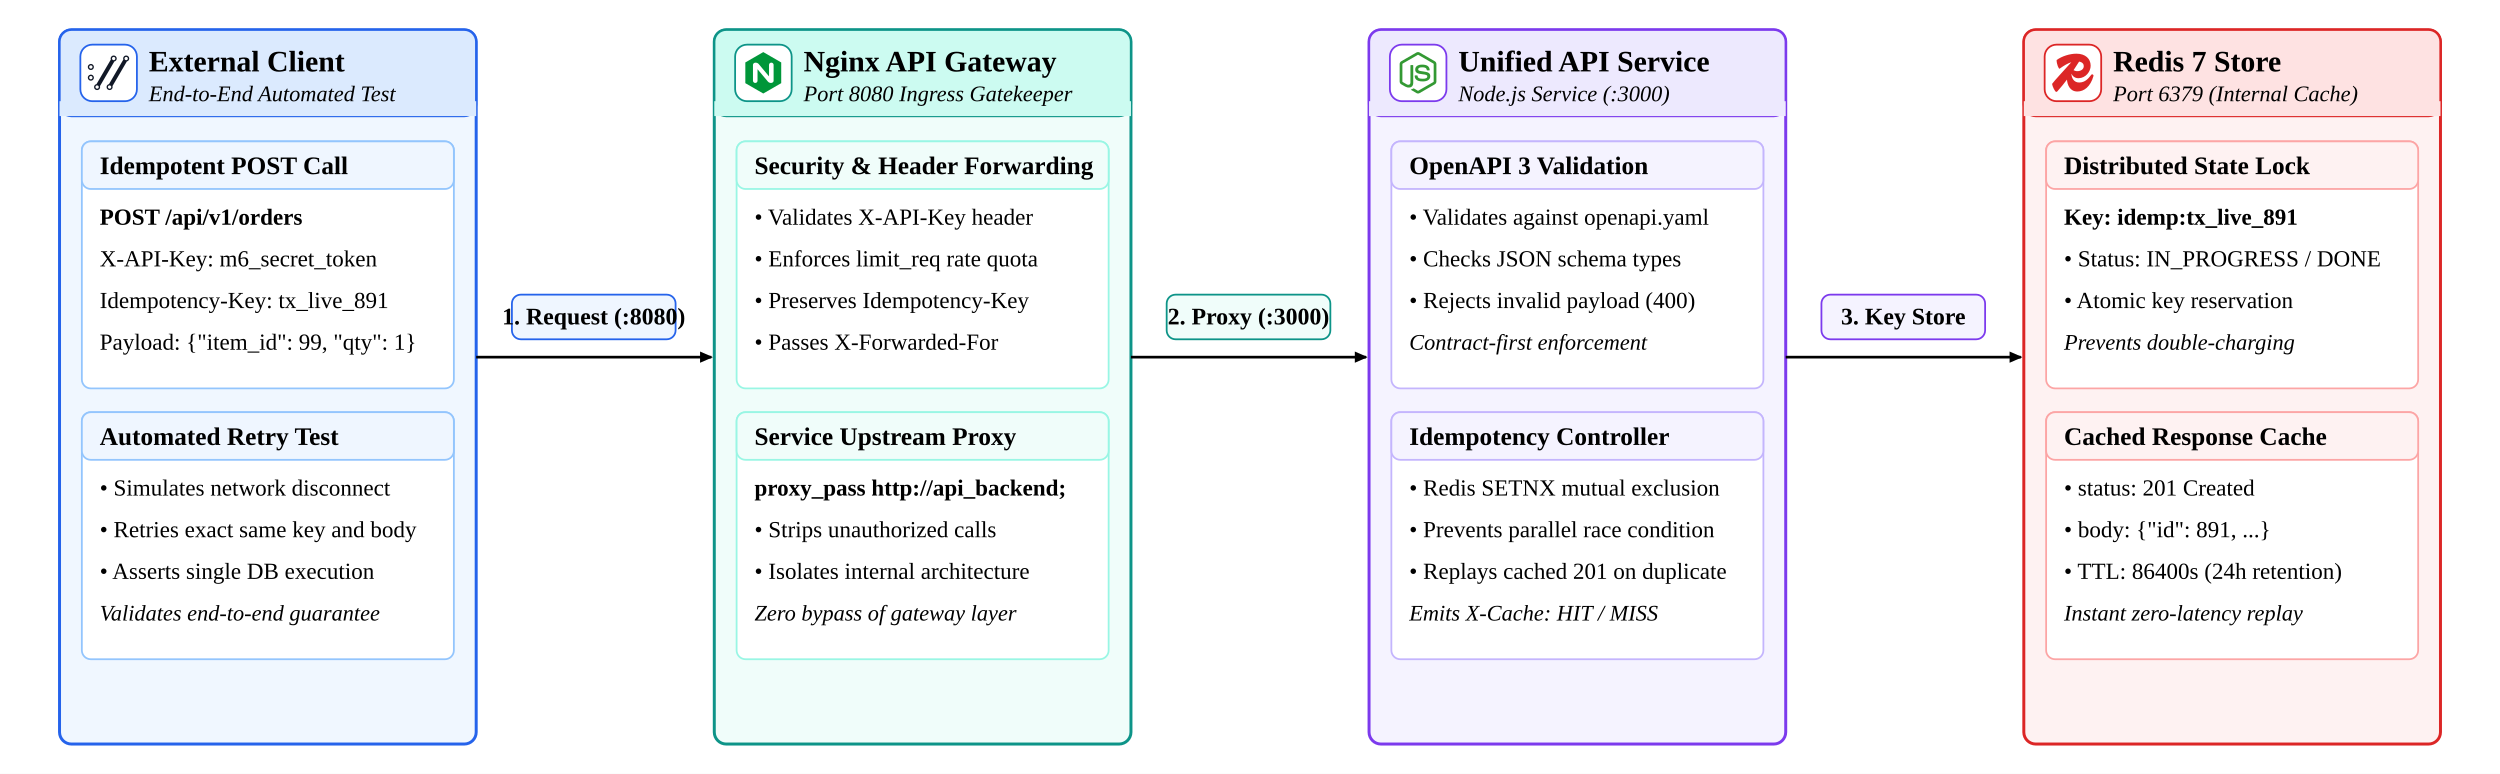
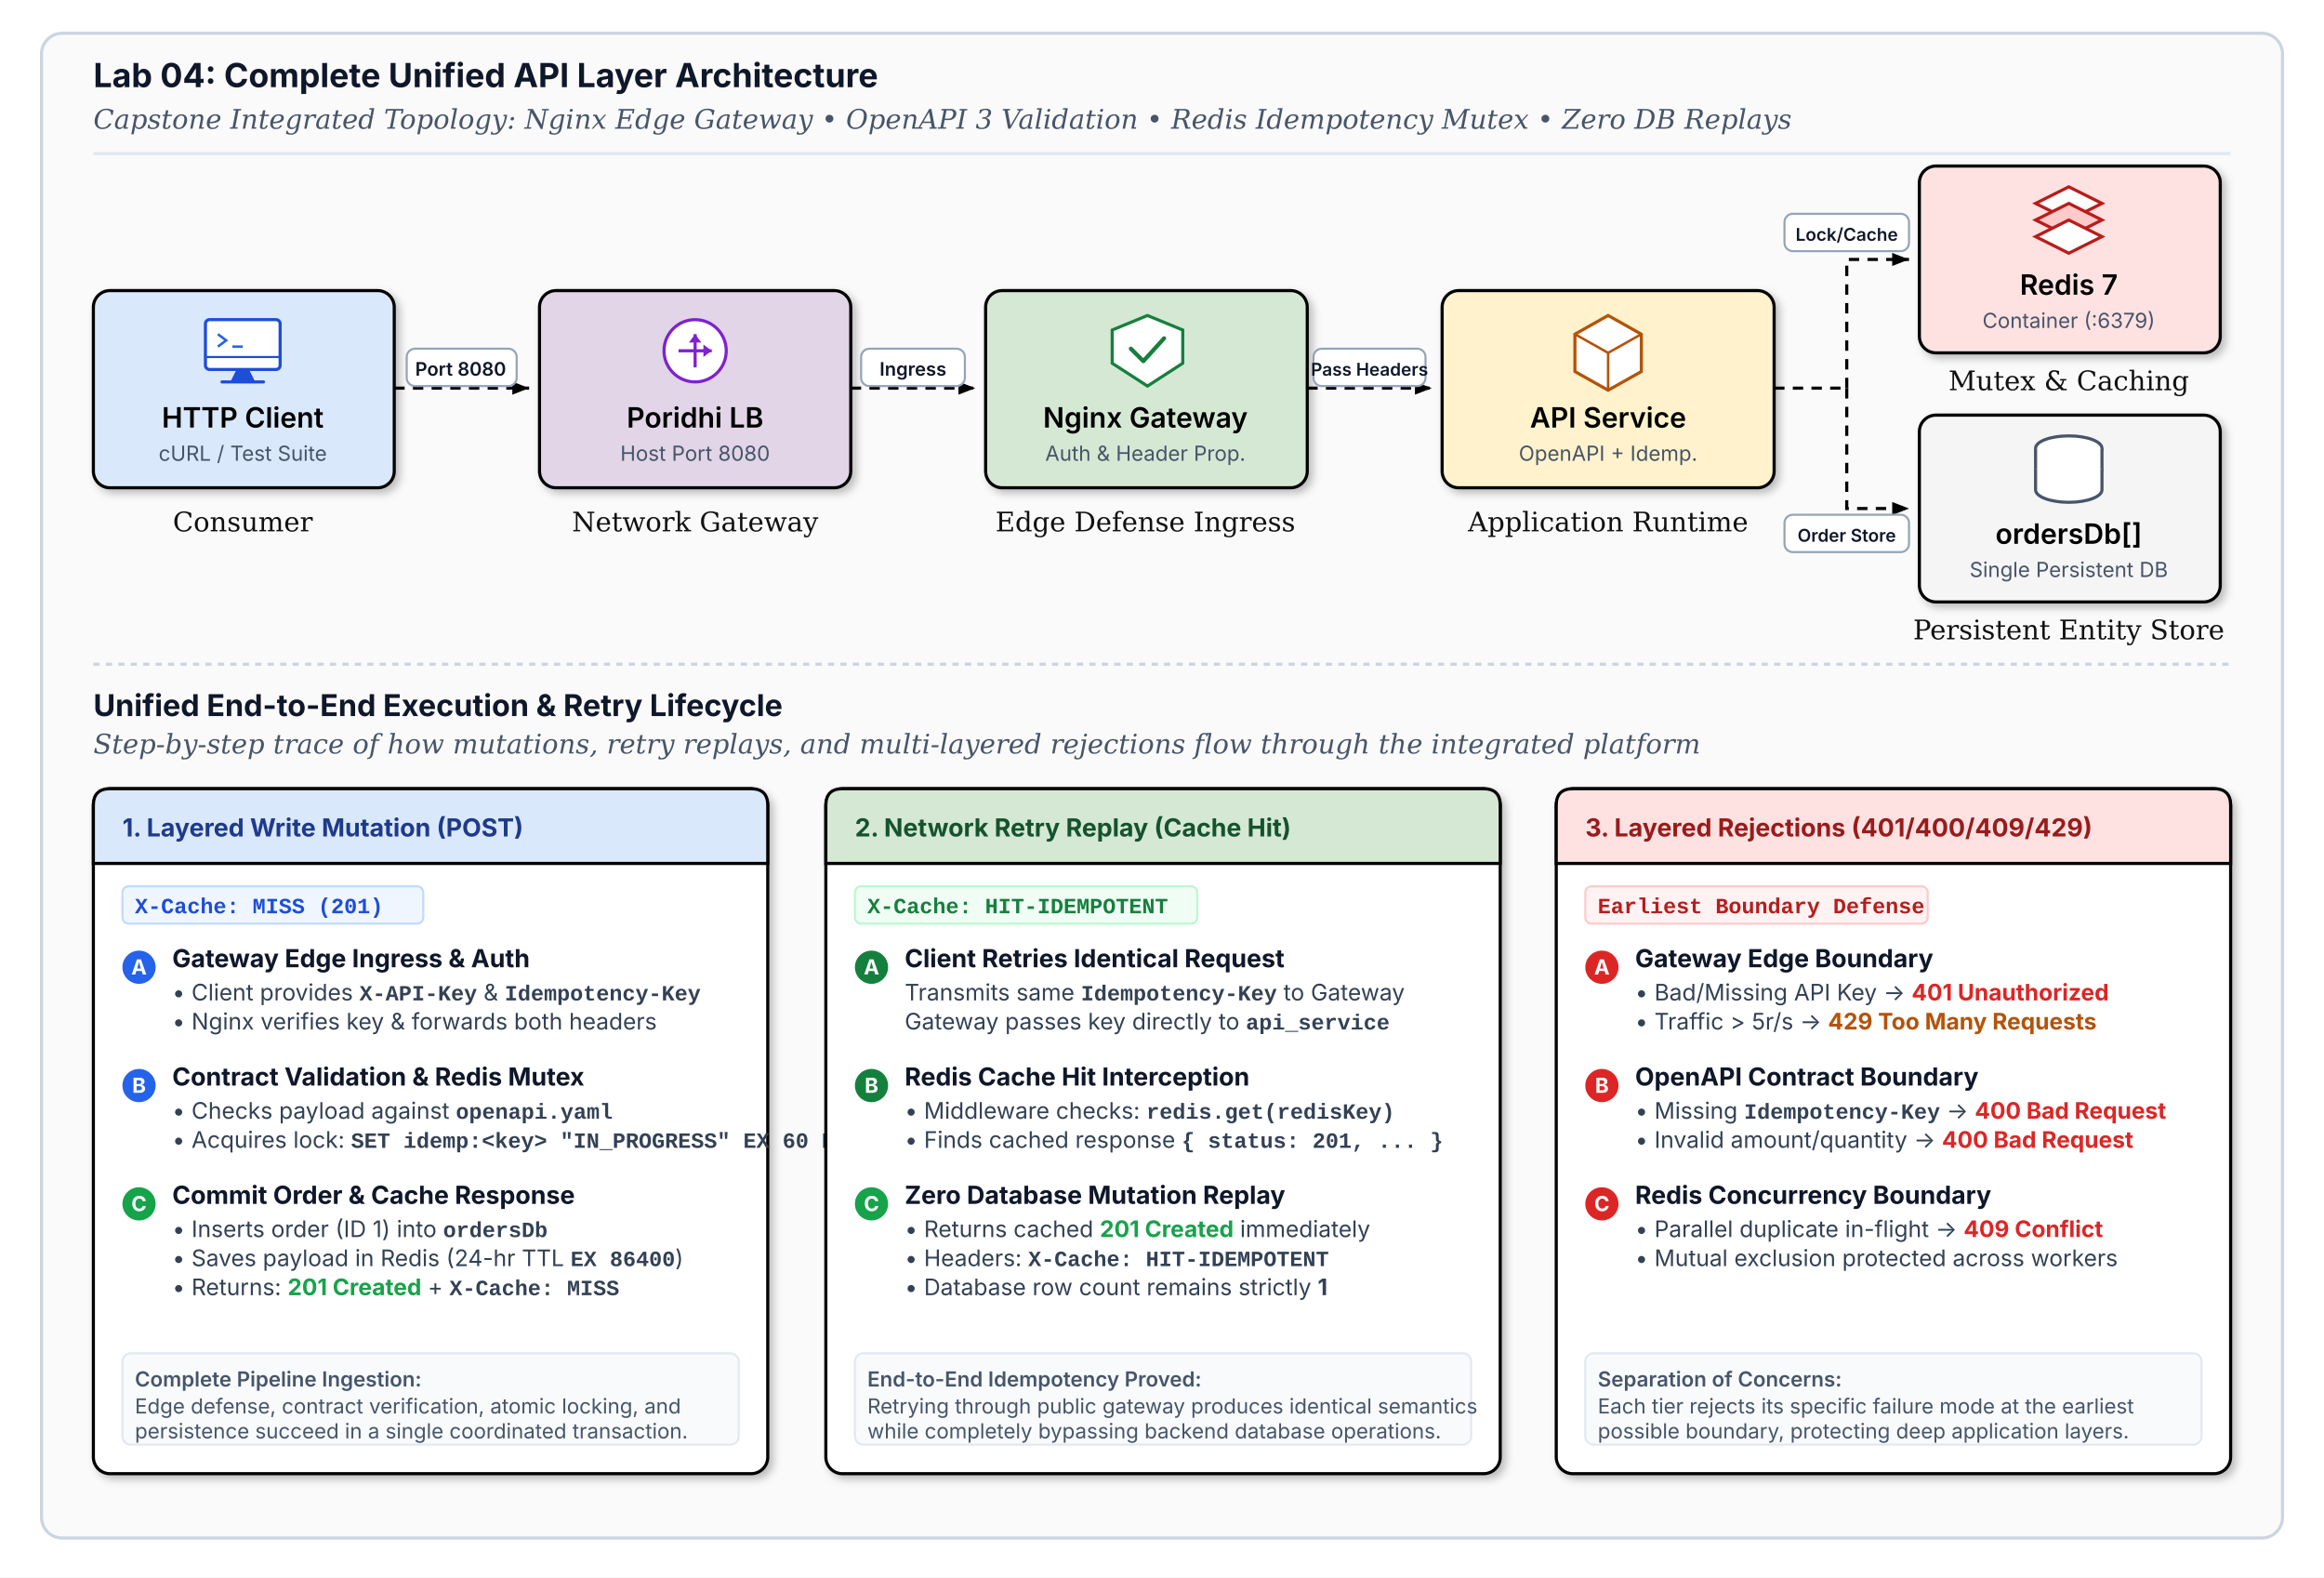
- <svg xmlns="http://www.w3.org/2000/svg" viewBox="0 0 1680 520" width="1680" height="520">
+ <svg xmlns="http://www.w3.org/2000/svg" viewBox="0 0 1120 760" width="1120" height="760">
  <defs>
+     <filter id="dropShadow" x="-12%" y="-12%" width="135%" height="145%">
+       <feDropShadow dx="2" dy="2" stdDeviation="2" flood-color="#000000" flood-opacity="0.25" />
+     </filter>
+     <marker id="arrow" viewBox="0 0 10 10" refX="9" refY="5" markerWidth="6" markerHeight="6" orient="auto-start-reverse">
+       <path d="M 0 1.5 L 9 5 L 0 8.5 z" fill="#000000" />
+     </marker>
    <style>
-       text {
-         font-family: "Times New Roman", Times, "Liberation Serif", serif;
+       .card-title {
+         font-family: "Inter", "DejaVu Sans", Arial, sans-serif;
+         font-size: 13.5px;
+         font-weight: 600;
        fill: #000000;
-       }
-       .title-text {
-         font-size: 20px;
-         font-weight: bold;
-         fill: #000000;
-       }
-       .subtitle-text {
-         font-size: 15px;
+         text-anchor: middle;
+       }
+       .card-sub {
+         font-family: "Georgia", "DejaVu Serif", serif;
+         font-size: 13px;
+         fill: #111111;
+         text-anchor: middle;
+       }
+       .sec-title {
+         font-family: "Inter", "DejaVu Sans", Arial, sans-serif;
+         font-size: 14.5px;
+         font-weight: 700;
+         fill: #0f172a;
+       }
+       .flow-title {
+         font-family: "Inter", "DejaVu Sans", Arial, sans-serif;
+         font-size: 12px;
+         font-weight: 700;
+         fill: #0f172a;
+       }
+       .flow-text {
+         font-family: "Inter", "DejaVu Sans", Arial, sans-serif;
+         font-size: 11px;
+         fill: #334155;
+       }
+       .code-badge {
+         font-family: "Courier New", Courier, "DejaVu Sans Mono", monospace;
+         font-size: 10.5px;
+         font-weight: 600;
+       }
+       .note-text {
+         font-family: "Inter", "DejaVu Sans", Arial, sans-serif;
+         font-size: 10px;
+         fill: #475569;
+       }
+       .banner-title {
+         font-family: "Inter", "DejaVu Sans", Arial, sans-serif;
+         font-size: 16px;
+         font-weight: 700;
+         fill: #0f172a;
+       }
+       .banner-sub {
+         font-family: "Georgia", "DejaVu Serif", serif;
+         font-size: 13px;
+         fill: #475569;
        font-style: italic;
-         fill: #000000;
-       }
-       .section-heading {
-         font-size: 17px;
-         font-weight: bold;
-         fill: #000000;
-       }
-       .code-font {
-         font-family: "Times New Roman", Times, "Liberation Serif", serif;
-         font-size: 15.5px;
-         fill: #000000;
-       }
-       .body-text {
-         font-size: 15.5px;
-         fill: #000000;
-       }
-       .arrow-label {
-         font-size: 16px;
-         font-weight: bold;
-         fill: #000000;
-       }
-       .arrow-sub {
-         font-size: 14.5px;
-         font-style: italic;
-         fill: #000000;
-       }
-       .flow-step-title {
-         font-size: 16.5px;
-         font-weight: bold;
-         fill: #000000;
-       }
-       .flow-step-sub {
-         font-size: 14.5px;
-         font-style: italic;
-         fill: #000000;
      }
    </style>
-     <marker id="arr-black" viewBox="0 0 10 10" refX="7" refY="5" markerWidth="6" markerHeight="6" orient="auto-start-reverse">
-       <path d="M 0 1.5 L 8 5 L 0 8.5 z" fill="#000000" />
-     </marker>
  </defs>
  <rect width="100%" height="100%" fill="#ffffff" />
-   <g transform="translate(40, 20)">
-     <rect width="280" height="480" rx="8" fill="#f0f7ff" stroke="#2563eb" stroke-width="2" />
-     <rect width="280" height="58" rx="8" fill="#dbeafe" stroke="#2563eb" stroke-width="1.5" />
-     <rect y="48" width="280" height="10" fill="#dbeafe" />
-     <rect x="14" y="10" width="38" height="38" rx="8" fill="#ffffff" stroke="#2563eb" stroke-width="1.2" />
-     <g transform="translate(19, 15) scale(1.16)">
-       <path d="M.803 14.817c0-.534.433-.967.967-.967.533 0 .967.432.967.967 0 .533-.433.966-.967.966-.533 0-.967-.432-.967-.966m2.736 0c0-.196-.053-.376-.112-.552-.234-.702-.876-1.217-1.657-1.217-.125 0-.234.046-.352.071C.615 13.287 0 13.965 0 14.817c0 .976.792 1.769 1.77 1.769.977 0 1.769-.793 1.769-1.769m-1.769-7.149c.533 0 .967.433.967.967 0 .533-.433.967-.967.967-.534 0-.967-.433-.967-.967 0-.533.432-.967.967-.967m0 2.736c.977 0 1.769-.792 1.769-1.769 0-.196-.053-.376-.112-.552-.234-.702-.877-1.217-1.657-1.217-.125 0-.234.046-.352.072C.615 7.104 0 7.782 0 8.634c0 .977.792 1.769 1.77 1.769m13.221-5.694c-.534 0-.967-.433-.967-.966a.966.966 0 01.967-.967c.533 0 .966.432.966.967 0 .533-.432.966-.966.966m-9.6 16.513c-.533 0-.967-.433-.967-.967 0-.534.433-.967.967-.967a.966.966 0 01.967.967c0 .533-.432.967-.967.967m9.6-19.249c-.978 0-1.77.792-1.77 1.769 0 .208.052.403.119.588L5.039 18.558c-.803.168-1.418.846-1.418 1.698 0 .977.792 1.769 1.77 1.769.977 0 1.769-.792 1.769-1.769 0-.196-.052-.376-.111-.552l8.343-14.273c.778-.186 1.368-.853 1.368-1.688 0-.977-.793-1.769-1.769-1.769m7.24 2.736c-.534 0-.967-.433-.967-.967a.966.966 0 01.967-.967c.533 0 .967.432.967.967 0 .533-.433.967-.967.967M12.631 21.223c-.534 0-.967-.433-.967-.967a.966.966 0 01.967-.967c.533 0 .966.432.966.967 0 .533-.432.967-.966.967M22.23 1.974c-.977 0-1.769.792-1.769 1.769 0 .208.052.403.119.588l-8.301 14.226c-.802.168-1.417.846-1.417 1.698 0 .977.792 1.769 1.769 1.769.976 0 1.769-.792 1.769-1.769 0-.196-.052-.376-.111-.552l8.343-14.273C23.409 5.245 24 4.578 24 3.743c0-.977-.792-1.769-1.77-1.769" fill="#111827" />
-     </g>
-     <text x="60" y="28" text-anchor="start" class="title-text">External Client</text>
-     <text x="60" y="48" text-anchor="start" class="subtitle-text">End-to-End Automated Test</text>
-     <g transform="translate(15, 75)">
-       <rect width="250" height="166" rx="6" fill="#ffffff" stroke="#93c5fd" stroke-width="1.2" />
-       <rect width="250" height="32" rx="6" fill="#eff6ff" stroke="#93c5fd" stroke-width="1.2" />
-       <text x="12" y="22" class="section-heading">Idempotent POST Call</text>
-       <text x="12" y="56" class="code-font" font-weight="bold">POST /api/v1/orders</text>
-       <text x="12" y="84" class="body-text">X-API-Key: m6_secret_token</text>
-       <text x="12" y="112" class="body-text">Idempotency-Key: tx_live_891</text>
-       <text x="12" y="140" class="body-text">Payload: {"item_id": 99, "qty": 1}</text>
-     </g>
-     <g transform="translate(15, 257)">
-       <rect width="250" height="166" rx="6" fill="#ffffff" stroke="#93c5fd" stroke-width="1.2" />
-       <rect width="250" height="32" rx="6" fill="#eff6ff" stroke="#93c5fd" stroke-width="1.2" />
-       <text x="12" y="22" class="section-heading">Automated Retry Test</text>
-       <text x="12" y="56" class="body-text">• Simulates network disconnect</text>
-       <text x="12" y="84" class="body-text">• Retries exact same key and body</text>
-       <text x="12" y="112" class="body-text">• Asserts single DB execution</text>
-       <text x="12" y="140" class="subtitle-text">Validates end-to-end guarantee</text>
-     </g>
-   </g>
-   <rect x="344" y="198" width="110" height="30" rx="6" fill="#eff6ff" stroke="#2563eb" stroke-width="1.2" />
-   <text x="399" y="218" text-anchor="middle" class="arrow-label">1. Request (:8080)</text>
-   <line x1="320" y1="240" x2="478" y2="240" stroke="#000000" stroke-width="1.8" marker-end="url(#arr-black)" />
-   <g transform="translate(480, 20)">
-     <rect width="280" height="480" rx="8" fill="#f0fdfa" stroke="#0d9488" stroke-width="2" />
-     <rect width="280" height="58" rx="8" fill="#ccfbf1" stroke="#0d9488" stroke-width="1.5" />
-     <rect y="48" width="280" height="10" fill="#ccfbf1" />
-     <rect x="14" y="10" width="38" height="38" rx="8" fill="#ffffff" stroke="#0d9488" stroke-width="1.2" />
-     <g transform="translate(19, 15) scale(1.16)">
-       <path d="M12 0L1.605 6v12L12 24l10.395-6V6L12 0zm6 16.59c0 .705-.646 1.29-1.529 1.29-.631 0-1.351-.255-1.801-.81l-6-7.141v6.66c0 .721-.57 1.29-1.274 1.29H7.32c-.721 0-1.29-.6-1.29-1.29V7.41c0-.705.63-1.29 1.5-1.29.646 0 1.38.255 1.83.81l5.97 7.141V7.41c0-.721.6-1.29 1.29-1.29h.075c.72 0 1.29.6 1.29 1.29v9.18H18z" fill="#009639" />
-     </g>
-     <text x="60" y="28" text-anchor="start" class="title-text">Nginx API Gateway</text>
-     <text x="60" y="48" text-anchor="start" class="subtitle-text">Port 8080 Ingress Gatekeeper</text>
-     <g transform="translate(15, 75)">
-       <rect width="250" height="166" rx="6" fill="#ffffff" stroke="#99f6e4" stroke-width="1.2" />
-       <rect width="250" height="32" rx="6" fill="#f0fdfa" stroke="#99f6e4" stroke-width="1.2" />
-       <text x="12" y="22" class="section-heading">Security &amp; Header Forwarding</text>
-       <text x="12" y="56" class="body-text">• Validates X-API-Key header</text>
-       <text x="12" y="84" class="body-text">• Enforces limit_req rate quota</text>
-       <text x="12" y="112" class="body-text">• Preserves Idempotency-Key</text>
-       <text x="12" y="140" class="body-text">• Passes X-Forwarded-For</text>
-     </g>
-     <g transform="translate(15, 257)">
-       <rect width="250" height="166" rx="6" fill="#ffffff" stroke="#99f6e4" stroke-width="1.2" />
-       <rect width="250" height="32" rx="6" fill="#f0fdfa" stroke="#99f6e4" stroke-width="1.2" />
-       <text x="12" y="22" class="section-heading">Service Upstream Proxy</text>
-       <text x="12" y="56" class="code-font" font-weight="bold">proxy_pass http://api_backend;</text>
-       <text x="12" y="84" class="body-text">• Strips unauthorized calls</text>
-       <text x="12" y="112" class="body-text">• Isolates internal architecture</text>
-       <text x="12" y="140" class="subtitle-text">Zero bypass of gateway layer</text>
-     </g>
-   </g>
-   <rect x="784" y="198" width="110" height="30" rx="6" fill="#f0fdfa" stroke="#0d9488" stroke-width="1.2" />
-   <text x="839" y="218" text-anchor="middle" class="arrow-label">2. Proxy (:3000)</text>
-   <line x1="760" y1="240" x2="918" y2="240" stroke="#000000" stroke-width="1.8" marker-end="url(#arr-black)" />
-   <g transform="translate(920, 20)">
-     <rect width="280" height="480" rx="8" fill="#f5f3ff" stroke="#7c3aed" stroke-width="2" />
-     <rect width="280" height="58" rx="8" fill="#ede9fe" stroke="#7c3aed" stroke-width="1.5" />
-     <rect y="48" width="280" height="10" fill="#ede9fe" />
-     <rect x="14" y="10" width="38" height="38" rx="8" fill="#ffffff" stroke="#7c3aed" stroke-width="1.2" />
-     <g transform="translate(19, 15) scale(1.16)">
-       <path d="M11.998,24c-0.321,0-0.641-0.084-0.922-0.247l-2.936-1.737c-0.438-0.245-0.224-0.332-0.08-0.383 c0.585-0.203,0.703-0.25,1.328-0.604c0.065-0.037,0.151-0.023,0.218,0.017l2.256,1.339c0.082,0.045,0.197,0.045,0.272,0l8.795-5.076 c0.082-0.047,0.134-0.141,0.134-0.238V6.921c0-0.099-0.053-0.192-0.137-0.242l-8.791-5.072c-0.081-0.047-0.189-0.047-0.271,0 L3.075,6.68C2.99,6.729,2.936,6.825,2.936,6.921v10.15c0,0.097,0.054,0.189,0.139,0.235l2.409,1.392 c1.307,0.654,2.108-0.116,2.108-0.89V7.787c0-0.142,0.114-0.253,0.256-0.253h1.115c0.139,0,0.255,0.112,0.255,0.253v10.021 c0,1.745-0.95,2.745-2.604,2.745c-0.508,0-0.909,0-2.026-0.551L2.28,18.675c-0.57-0.329-0.922-0.945-0.922-1.604V6.921 c0-0.659,0.353-1.275,0.922-1.603l8.795-5.082c0.557-0.315,1.296-0.315,1.848,0l8.794,5.082c0.57,0.329,0.924,0.944,0.924,1.603 v10.15c0,0.659-0.354,1.273-0.924,1.604l-8.794,5.078C12.643,23.916,12.324,24,11.998,24z M19.099,13.993 c0-1.9-1.284-2.406-3.987-2.763c-2.731-0.361-3.009-0.548-3.009-1.187c0-0.528,0.235-1.233,2.258-1.233 c1.807,0,2.473,0.389,2.747,1.607c0.024,0.115,0.129,0.199,0.247,0.199h1.141c0.071,0,0.138-0.031,0.186-0.081 c0.048-0.054,0.074-0.123,0.067-0.196c-0.177-2.098-1.571-3.076-4.388-3.076c-2.508,0-4.004,1.058-4.004,2.833 c0,1.925,1.488,2.457,3.895,2.695c2.88,0.282,3.103,0.703,3.103,1.269c0,0.983-0.789,1.402-2.642,1.402 c-2.327,0-2.839-0.584-3.011-1.742c-0.02-0.124-0.126-0.215-0.253-0.215h-1.137c-0.141,0-0.254,0.112-0.254,0.253 c0,1.482,0.806,3.248,4.655,3.248C17.501,17.007,19.099,15.91,19.099,13.993z" fill="#339933" />
-     </g>
-     <text x="60" y="28" text-anchor="start" class="title-text">Unified API Service</text>
-     <text x="60" y="48" text-anchor="start" class="subtitle-text">Node.js Service (:3000)</text>
-     <g transform="translate(15, 75)">
-       <rect width="250" height="166" rx="6" fill="#ffffff" stroke="#c4b5fd" stroke-width="1.2" />
-       <rect width="250" height="32" rx="6" fill="#f5f3ff" stroke="#c4b5fd" stroke-width="1.2" />
-       <text x="12" y="22" class="section-heading">OpenAPI 3 Validation</text>
-       <text x="12" y="56" class="body-text">• Validates against openapi.yaml</text>
-       <text x="12" y="84" class="body-text">• Checks JSON schema types</text>
-       <text x="12" y="112" class="body-text">• Rejects invalid payload (400)</text>
-       <text x="12" y="140" class="subtitle-text">Contract-first enforcement</text>
-     </g>
-     <g transform="translate(15, 257)">
-       <rect width="250" height="166" rx="6" fill="#ffffff" stroke="#c4b5fd" stroke-width="1.2" />
-       <rect width="250" height="32" rx="6" fill="#f5f3ff" stroke="#c4b5fd" stroke-width="1.2" />
-       <text x="12" y="22" class="section-heading">Idempotency Controller</text>
-       <text x="12" y="56" class="body-text">• Redis SETNX mutual exclusion</text>
-       <text x="12" y="84" class="body-text">• Prevents parallel race condition</text>
-       <text x="12" y="112" class="body-text">• Replays cached 201 on duplicate</text>
-       <text x="12" y="140" class="subtitle-text">Emits X-Cache: HIT / MISS</text>
-     </g>
-   </g>
-   <rect x="1224" y="198" width="110" height="30" rx="6" fill="#f5f3ff" stroke="#7c3aed" stroke-width="1.2" />
-   <text x="1279" y="218" text-anchor="middle" class="arrow-label">3. Key Store</text>
-   <line x1="1200" y1="240" x2="1358" y2="240" stroke="#000000" stroke-width="1.8" marker-end="url(#arr-black)" />
-   <g transform="translate(1360, 20)">
-     <rect width="280" height="480" rx="8" fill="#fef2f2" stroke="#dc2626" stroke-width="2" />
-     <rect width="280" height="58" rx="8" fill="#fee2e2" stroke="#dc2626" stroke-width="1.5" />
-     <rect y="48" width="280" height="10" fill="#fee2e2" />
-     <rect x="14" y="10" width="38" height="38" rx="8" fill="#ffffff" stroke="#dc2626" stroke-width="1.2" />
-     <g transform="translate(19, 15) scale(1.16)">
-       <path d="M22.71 13.145c-1.66 2.092-3.452 4.483-7.038 4.483-3.203 0-4.397-2.825-4.48-5.12.701 1.484 2.073 2.685 4.214 2.63 4.117-.133 6.94-3.852 6.94-7.239 0-4.05-3.022-6.972-8.268-6.972-3.752 0-8.4 1.428-11.455 3.685C2.59 6.937 3.885 9.958 4.35 9.626c2.648-1.904 4.748-3.13 6.784-3.744C8.12 9.244.886 17.05 0 18.425c.1 1.261 1.66 4.648 2.424 4.648.232 0 .431-.133.664-.365a100.49 100.49 0 0 0 5.54-6.765c.222 3.104 1.748 6.898 6.014 6.898 3.819 0 7.604-2.756 9.33-8.965.2-.764-.73-1.361-1.261-.73zm-4.349-5.013c0 1.959-1.926 2.922-3.685 2.922-.941 0-1.664-.247-2.235-.568 1.051-1.592 2.092-3.225 3.21-4.973 1.972.334 2.71 1.43 2.71 2.619z" fill="#dc2626" />
-     </g>
-     <text x="60" y="28" text-anchor="start" class="title-text">Redis 7 Store</text>
-     <text x="60" y="48" text-anchor="start" class="subtitle-text">Port 6379 (Internal Cache)</text>
-     <g transform="translate(15, 75)">
-       <rect width="250" height="166" rx="6" fill="#ffffff" stroke="#fca5a5" stroke-width="1.2" />
-       <rect width="250" height="32" rx="6" fill="#fef2f2" stroke="#fca5a5" stroke-width="1.2" />
-       <text x="12" y="22" class="section-heading">Distributed State Lock</text>
-       <text x="12" y="56" class="code-font" font-weight="bold">Key: idemp:tx_live_891</text>
-       <text x="12" y="84" class="body-text">• Status: IN_PROGRESS / DONE</text>
-       <text x="12" y="112" class="body-text">• Atomic key reservation</text>
-       <text x="12" y="140" class="subtitle-text">Prevents double-charging</text>
-     </g>
-     <g transform="translate(15, 257)">
-       <rect width="250" height="166" rx="6" fill="#ffffff" stroke="#fca5a5" stroke-width="1.2" />
-       <rect width="250" height="32" rx="6" fill="#fef2f2" stroke="#fca5a5" stroke-width="1.2" />
-       <text x="12" y="22" class="section-heading">Cached Response Cache</text>
-       <text x="12" y="56" class="body-text">• status: 201 Created</text>
-       <text x="12" y="84" class="body-text">• body: {"id": 891, ...}</text>
-       <text x="12" y="112" class="body-text">• TTL: 86400s (24h retention)</text>
-       <text x="12" y="140" class="subtitle-text">Instant zero-latency replay</text>
-     </g>
+   <rect x="20" y="16" width="1080" height="725" rx="10" fill="#fafafa" stroke="#cbd5e1" stroke-width="1.5" />
+   <g transform="translate(45, 42)">
+     <text x="0" y="0" class="banner-title">Lab 04: Complete Unified API Layer Architecture</text>
+     <text x="0" y="20" class="banner-sub">Capstone Integrated Topology: Nginx Edge Gateway • OpenAPI 3 Validation • Redis Idempotency Mutex • Zero DB Replays</text>
+   </g>
+   <line x1="45" y1="74" x2="1075" y2="74" stroke="#e2e8f0" stroke-width="1.5" />
+   <g transform="translate(45, 140)">
+     <rect x="0" y="0" width="145" height="95" rx="8" fill="#dae8fc" stroke="#000000" stroke-width="1.5" filter="url(#dropShadow)" />
+     <g transform="translate(54, 12)">
+       <rect x="0" y="2" width="36" height="24" rx="2" fill="#ffffff" stroke="#1d4ed8" stroke-width="1.5" />
+       <line x1="0" y1="20" x2="36" y2="20" stroke="#1d4ed8" stroke-width="1" />
+       <polygon points="15,26 21,26 24,32 12,32" fill="#1d4ed8" />
+       <line x1="8" y1="32" x2="28" y2="32" stroke="#1d4ed8" stroke-width="1.5" stroke-linecap="round" />
+       <polyline points="6,9 10,12 6,15" fill="none" stroke="#2563eb" stroke-width="1.2" />
+       <line x1="13" y1="15" x2="18" y2="15" stroke="#2563eb" stroke-width="1.2" />
+     </g>
+     <text x="72" y="66" class="card-title">HTTP Client</text>
+     <text x="72" y="82" font-family="Inter, sans-serif" font-size="10px" fill="#475569" text-anchor="middle">cURL / Test Suite</text>
+     <text x="72" y="116" class="card-sub">Consumer</text>
+   </g>
+   <path d="M 190 187 L 255 187" fill="none" stroke="#000000" stroke-width="1.5" stroke-dasharray="5,4" marker-end="url(#arrow)" />
+   <rect x="196" y="168" width="53" height="18" rx="4" fill="#ffffff" stroke="#94a3b8" stroke-width="1" />
+   <text x="222" y="181" font-family="Inter, sans-serif" font-size="9px" font-weight="600" fill="#0f172a" text-anchor="middle">Port 8080</text>
+   <g transform="translate(260, 140)">
+     <rect x="0" y="0" width="150" height="95" rx="8" fill="#e1d5e7" stroke="#000000" stroke-width="1.5" filter="url(#dropShadow)" />
+     <g transform="translate(55, 12)">
+       <circle cx="20" cy="17" r="15" fill="#ffffff" stroke="#7e22ce" stroke-width="1.5" />
+       <line x1="12" y1="17" x2="28" y2="17" stroke="#7e22ce" stroke-width="1.5" />
+       <polygon points="28,17 24,14 24,20" fill="#7e22ce" />
+       <line x1="20" y1="9" x2="20" y2="25" stroke="#7e22ce" stroke-width="1.5" />
+       <polygon points="20,9 17,13 23,13" fill="#7e22ce" />
+     </g>
+     <text x="75" y="66" class="card-title">Poridhi LB</text>
+     <text x="75" y="82" font-family="Inter, sans-serif" font-size="10px" fill="#475569" text-anchor="middle">Host Port 8080</text>
+     <text x="75" y="116" class="card-sub">Network Gateway</text>
+   </g>
+   <path d="M 410 187 L 470 187" fill="none" stroke="#000000" stroke-width="1.5" stroke-dasharray="5,4" marker-end="url(#arrow)" />
+   <rect x="415" y="168" width="50" height="18" rx="4" fill="#ffffff" stroke="#94a3b8" stroke-width="1" />
+   <text x="440" y="181" font-family="Inter, sans-serif" font-size="9px" font-weight="600" fill="#0f172a" text-anchor="middle">Ingress</text>
+   <g transform="translate(475, 140)">
+     <rect x="0" y="0" width="155" height="95" rx="8" fill="#d5e8d4" stroke="#000000" stroke-width="1.5" filter="url(#dropShadow)" />
+     <g transform="translate(58, 10)">
+       <polygon points="20,2 37,9 37,25 20,36 3,25 3,9" fill="#ffffff" stroke="#15803d" stroke-width="1.5" />
+       <path d="M 12 18 L 18 24 L 28 13" fill="none" stroke="#15803d" stroke-width="2" stroke-linecap="round" stroke-linejoin="round" />
+     </g>
+     <text x="77" y="66" class="card-title">Nginx Gateway</text>
+     <text x="77" y="82" font-family="Inter, sans-serif" font-size="10px" fill="#475569" text-anchor="middle">Auth &amp; Header Prop.</text>
+     <text x="77" y="116" class="card-sub">Edge Defense Ingress</text>
+   </g>
+   <path d="M 630 187 L 690 187" fill="none" stroke="#000000" stroke-width="1.5" stroke-dasharray="5,4" marker-end="url(#arrow)" />
+   <rect x="633" y="168" width="54" height="18" rx="4" fill="#ffffff" stroke="#94a3b8" stroke-width="1" />
+   <text x="660" y="181" font-family="Inter, sans-serif" font-size="8.5px" font-weight="600" fill="#0f172a" text-anchor="middle">Pass Headers</text>
+   <g transform="translate(695, 140)">
+     <rect x="0" y="0" width="160" height="95" rx="8" fill="#fff2cc" stroke="#000000" stroke-width="1.5" filter="url(#dropShadow)" />
+     <g transform="translate(60, 10)">
+       <polygon points="20,2 36,11 36,29 20,38 4,29 4,11" fill="#ffffff" stroke="#b45309" stroke-width="1.5" />
+       <line x1="20" y1="20" x2="20" y2="38" stroke="#b45309" stroke-width="1.2" />
+       <line x1="20" y1="20" x2="36" y2="11" stroke="#b45309" stroke-width="1.2" />
+       <line x1="20" y1="20" x2="4" y2="11" stroke="#b45309" stroke-width="1.2" />
+     </g>
+     <text x="80" y="66" class="card-title">API Service</text>
+     <text x="80" y="82" font-family="Inter, sans-serif" font-size="10px" fill="#475569" text-anchor="middle">OpenAPI + Idemp.</text>
+     <text x="80" y="116" class="card-sub">Application Runtime</text>
+   </g>
+   <path d="M 855 187 L 890 187" fill="none" stroke="#000000" stroke-width="1.5" stroke-dasharray="5,4" />
+   <path d="M 890 187 L 890 125 L 920 125" fill="none" stroke="#000000" stroke-width="1.5" stroke-dasharray="5,4" marker-end="url(#arrow)" />
+   <rect x="860" y="103" width="60" height="18" rx="4" fill="#ffffff" stroke="#94a3b8" stroke-width="1" />
+   <text x="890" y="116" font-family="Inter, sans-serif" font-size="8.5px" font-weight="600" fill="#0f172a" text-anchor="middle">Lock/Cache</text>
+   <path d="M 890 187 L 890 245 L 920 245" fill="none" stroke="#000000" stroke-width="1.5" stroke-dasharray="5,4" marker-end="url(#arrow)" />
+   <rect x="860" y="248" width="60" height="18" rx="4" fill="#ffffff" stroke="#94a3b8" stroke-width="1" />
+   <text x="890" y="261" font-family="Inter, sans-serif" font-size="8.5px" font-weight="600" fill="#0f172a" text-anchor="middle">Order Store</text>
+   <g transform="translate(925, 80)">
+     <rect x="0" y="0" width="145" height="90" rx="8" fill="#fee2e2" stroke="#000000" stroke-width="1.5" filter="url(#dropShadow)" />
+     <g transform="translate(53, 8)">
+       <polygon points="19,2 35,10 19,18 3,10" fill="#ffffff" stroke="#b91c1c" stroke-width="1.5" />
+       <polygon points="19,10 35,18 19,26 3,18" fill="#fecaca" stroke="#b91c1c" stroke-width="1.5" />
+       <polygon points="19,18 35,26 19,34 3,26" fill="#ffffff" stroke="#b91c1c" stroke-width="1.5" />
+     </g>
+     <text x="72" y="62" class="card-title">Redis 7</text>
+     <text x="72" y="78" font-family="Inter, sans-serif" font-size="10px" fill="#475569" text-anchor="middle">Container (:6379)</text>
+     <text x="72" y="108" class="card-sub">Mutex &amp; Caching</text>
+   </g>
+   <g transform="translate(925, 200)">
+     <rect x="0" y="0" width="145" height="90" rx="8" fill="#f5f5f5" stroke="#000000" stroke-width="1.5" filter="url(#dropShadow)" />
+     <g transform="translate(54, 8)">
+       <ellipse cx="18" cy="8" rx="16" ry="6" fill="#ffffff" stroke="#475569" stroke-width="1.5" />
+       <path d="M 2 8 L 2 18 A 16 6 0 0 0 34 18 L 34 8" fill="#ffffff" stroke="#475569" stroke-width="1.5" />
+       <path d="M 2 18 L 2 28 A 16 6 0 0 0 34 28 L 34 18" fill="#ffffff" stroke="#475569" stroke-width="1.5" />
+     </g>
+     <text x="72" y="62" class="card-title">ordersDb[]</text>
+     <text x="72" y="78" font-family="Inter, sans-serif" font-size="10px" fill="#475569" text-anchor="middle">Single Persistent DB</text>
+     <text x="72" y="108" class="card-sub">Persistent Entity Store</text>
+   </g>
+   <line x1="45" y1="320" x2="1075" y2="320" stroke="#cbd5e1" stroke-width="1.5" stroke-dasharray="3,3" />
+   <g transform="translate(45, 345)">
+     <text x="0" y="0" class="sec-title">Unified End-to-End Execution &amp; Retry Lifecycle</text>
+     <text x="0" y="18" class="banner-sub">Step-by-step trace of how mutations, retry replays, and multi-layered rejections flow through the integrated platform</text>
+   </g>
+   <g transform="translate(45, 380)">
+     <rect x="0" y="0" width="325" height="330" rx="8" fill="#ffffff" stroke="#000000" stroke-width="1.5" filter="url(#dropShadow)" />
+     <path d="M 0 8 Q 0 0 8 0 L 317 0 Q 325 0 325 8 L 325 36 L 0 36 Z" fill="#dae8fc" stroke="#000000" stroke-width="1.5" />
+     <text x="14" y="23" font-family="Inter, sans-serif" font-size="12px" font-weight="700" fill="#1e3a8a">1. Layered Write Mutation (POST)</text>
+     <rect x="14" y="47" width="145" height="18" rx="3" fill="#eff6ff" stroke="#bfdbfe" stroke-width="1" />
+     <text x="20" y="60" class="code-badge" fill="#1d4ed8">X-Cache: MISS (201)</text>
+     <g transform="translate(14, 78)">
+       <circle cx="8" cy="8" r="8" fill="#2563eb" />
+       <text x="8" y="11.5" font-family="Inter, sans-serif" font-size="10px" font-weight="700" fill="#ffffff" text-anchor="middle">A</text>
+       <text x="24" y="8" class="flow-title">Gateway Edge Ingress &amp; Auth</text>
+       <text x="24" y="24" class="flow-text">• Client provides <tspan class="code-badge">X-API-Key</tspan> &amp; <tspan class="code-badge">Idempotency-Key</tspan>
+       </text>
+       <text x="24" y="38" class="flow-text">• Nginx verifies key &amp; forwards both headers</text>
+     </g>
+     <g transform="translate(14, 135)">
+       <circle cx="8" cy="8" r="8" fill="#2563eb" />
+       <text x="8" y="11.5" font-family="Inter, sans-serif" font-size="10px" font-weight="700" fill="#ffffff" text-anchor="middle">B</text>
+       <text x="24" y="8" class="flow-title">Contract Validation &amp; Redis Mutex</text>
+       <text x="24" y="24" class="flow-text">• Checks payload against <tspan class="code-badge">openapi.yaml</tspan>
+       </text>
+       <text x="24" y="38" class="flow-text">• Acquires lock: <tspan class="code-badge">SET idemp:&lt;key&gt; "IN_PROGRESS" EX 60 NX</tspan>
+       </text>
+     </g>
+     <g transform="translate(14, 192)">
+       <circle cx="8" cy="8" r="8" fill="#16a34a" />
+       <text x="8" y="11.5" font-family="Inter, sans-serif" font-size="10px" font-weight="700" fill="#ffffff" text-anchor="middle">C</text>
+       <text x="24" y="8" class="flow-title" fill="#15803d">Commit Order &amp; Cache Response</text>
+       <text x="24" y="24" class="flow-text">• Inserts order (ID 1) into <tspan class="code-badge">ordersDb</tspan>
+       </text>
+       <text x="24" y="38" class="flow-text">• Saves payload in Redis (24-hr TTL <tspan class="code-badge">EX 86400</tspan>)</text>
+       <text x="24" y="52" class="flow-text">• Returns: <tspan font-weight="700" fill="#16a34a">201 Created</tspan> + <tspan class="code-badge">X-Cache: MISS</tspan>
+       </text>
+     </g>
+     <rect x="14" y="272" width="297" height="44" rx="4" fill="#f8fafc" stroke="#e2e8f0" stroke-width="1" />
+     <text x="20" y="288" class="note-text" font-weight="600" fill="#334155">Complete Pipeline Ingestion:</text>
+     <text x="20" y="301" class="note-text">Edge defense, contract verification, atomic locking, and</text>
+     <text x="20" y="313" class="note-text">persistence succeed in a single coordinated transaction.</text>
+   </g>
+   <g transform="translate(398, 380)">
+     <rect x="0" y="0" width="325" height="330" rx="8" fill="#ffffff" stroke="#000000" stroke-width="1.5" filter="url(#dropShadow)" />
+     <path d="M 0 8 Q 0 0 8 0 L 317 0 Q 325 0 325 8 L 325 36 L 0 36 Z" fill="#d5e8d4" stroke="#000000" stroke-width="1.5" />
+     <text x="14" y="23" font-family="Inter, sans-serif" font-size="12px" font-weight="700" fill="#14532d">2. Network Retry Replay (Cache Hit)</text>
+     <rect x="14" y="47" width="165" height="18" rx="3" fill="#f0fdf4" stroke="#bbf7d0" stroke-width="1" />
+     <text x="20" y="60" class="code-badge" fill="#15803d">X-Cache: HIT-IDEMPOTENT</text>
+     <g transform="translate(14, 78)">
+       <circle cx="8" cy="8" r="8" fill="#15803d" />
+       <text x="8" y="11.5" font-family="Inter, sans-serif" font-size="10px" font-weight="700" fill="#ffffff" text-anchor="middle">A</text>
+       <text x="24" y="8" class="flow-title">Client Retries Identical Request</text>
+       <text x="24" y="24" class="flow-text">Transmits same <tspan class="code-badge">Idempotency-Key</tspan> to Gateway</text>
+       <text x="24" y="38" class="flow-text">Gateway passes key directly to <tspan class="code-badge">api_service</tspan>
+       </text>
+     </g>
+     <g transform="translate(14, 135)">
+       <circle cx="8" cy="8" r="8" fill="#15803d" />
+       <text x="8" y="11.5" font-family="Inter, sans-serif" font-size="10px" font-weight="700" fill="#ffffff" text-anchor="middle">B</text>
+       <text x="24" y="8" class="flow-title">Redis Cache Hit Interception</text>
+       <text x="24" y="24" class="flow-text">• Middleware checks: <tspan class="code-badge">redis.get(redisKey)</tspan>
+       </text>
+       <text x="24" y="38" class="flow-text">• Finds cached response <tspan class="code-badge">{ status: 201, ... }</tspan>
+       </text>
+     </g>
+     <g transform="translate(14, 192)">
+       <circle cx="8" cy="8" r="8" fill="#16a34a" />
+       <text x="8" y="11.5" font-family="Inter, sans-serif" font-size="10px" font-weight="700" fill="#ffffff" text-anchor="middle">C</text>
+       <text x="24" y="8" class="flow-title" fill="#15803d">Zero Database Mutation Replay</text>
+       <text x="24" y="24" class="flow-text">• Returns cached <tspan font-weight="700" fill="#16a34a">201 Created</tspan> immediately</text>
+       <text x="24" y="38" class="flow-text">• Headers: <tspan class="code-badge">X-Cache: HIT-IDEMPOTENT</tspan>
+       </text>
+       <text x="24" y="52" class="flow-text">• Database row count remains strictly <tspan font-weight="700">1</tspan>
+       </text>
+     </g>
+     <rect x="14" y="272" width="297" height="44" rx="4" fill="#f8fafc" stroke="#e2e8f0" stroke-width="1" />
+     <text x="20" y="288" class="note-text" font-weight="600" fill="#334155">End-to-End Idempotency Proved:</text>
+     <text x="20" y="301" class="note-text">Retrying through public gateway produces identical semantics</text>
+     <text x="20" y="313" class="note-text">while completely bypassing backend database operations.</text>
+   </g>
+   <g transform="translate(750, 380)">
+     <rect x="0" y="0" width="325" height="330" rx="8" fill="#ffffff" stroke="#000000" stroke-width="1.5" filter="url(#dropShadow)" />
+     <path d="M 0 8 Q 0 0 8 0 L 317 0 Q 325 0 325 8 L 325 36 L 0 36 Z" fill="#fee2e2" stroke="#000000" stroke-width="1.5" />
+     <text x="14" y="23" font-family="Inter, sans-serif" font-size="12px" font-weight="700" fill="#991b1b">3. Layered Rejections (401/400/409/429)</text>
+     <rect x="14" y="47" width="165" height="18" rx="3" fill="#fef2f2" stroke="#fecaca" stroke-width="1" />
+     <text x="20" y="60" class="code-badge" fill="#b91c1c">Earliest Boundary Defense</text>
+     <g transform="translate(14, 78)">
+       <circle cx="8" cy="8" r="8" fill="#dc2626" />
+       <text x="8" y="11.5" font-family="Inter, sans-serif" font-size="10px" font-weight="700" fill="#ffffff" text-anchor="middle">A</text>
+       <text x="24" y="8" class="flow-title">Gateway Edge Boundary</text>
+       <text x="24" y="24" class="flow-text">• Bad/Missing API Key -&gt; <tspan font-weight="700" fill="#dc2626">401 Unauthorized</tspan>
+       </text>
+       <text x="24" y="38" class="flow-text">• Traffic &gt; 5r/s -&gt; <tspan font-weight="700" fill="#b45309">429 Too Many Requests</tspan>
+       </text>
+     </g>
+     <g transform="translate(14, 135)">
+       <circle cx="8" cy="8" r="8" fill="#dc2626" />
+       <text x="8" y="11.5" font-family="Inter, sans-serif" font-size="10px" font-weight="700" fill="#ffffff" text-anchor="middle">B</text>
+       <text x="24" y="8" class="flow-title">OpenAPI Contract Boundary</text>
+       <text x="24" y="24" class="flow-text">• Missing <tspan class="code-badge">Idempotency-Key</tspan> -&gt; <tspan font-weight="700" fill="#dc2626">400 Bad Request</tspan>
+       </text>
+       <text x="24" y="38" class="flow-text">• Invalid amount/quantity -&gt; <tspan font-weight="700" fill="#dc2626">400 Bad Request</tspan>
+       </text>
+     </g>
+     <g transform="translate(14, 192)">
+       <circle cx="8" cy="8" r="8" fill="#dc2626" />
+       <text x="8" y="11.5" font-family="Inter, sans-serif" font-size="10px" font-weight="700" fill="#ffffff" text-anchor="middle">C</text>
+       <text x="24" y="8" class="flow-title">Redis Concurrency Boundary</text>
+       <text x="24" y="24" class="flow-text">• Parallel duplicate in-flight -&gt; <tspan font-weight="700" fill="#dc2626">409 Conflict</tspan>
+       </text>
+       <text x="24" y="38" class="flow-text">• Mutual exclusion protected across workers</text>
+     </g>
+     <rect x="14" y="272" width="297" height="44" rx="4" fill="#f8fafc" stroke="#e2e8f0" stroke-width="1" />
+     <text x="20" y="288" class="note-text" font-weight="600" fill="#334155">Separation of Concerns:</text>
+     <text x="20" y="301" class="note-text">Each tier rejects its specific failure mode at the earliest</text>
+     <text x="20" y="313" class="note-text">possible boundary, protecting deep application layers.</text>
  </g>
</svg>
